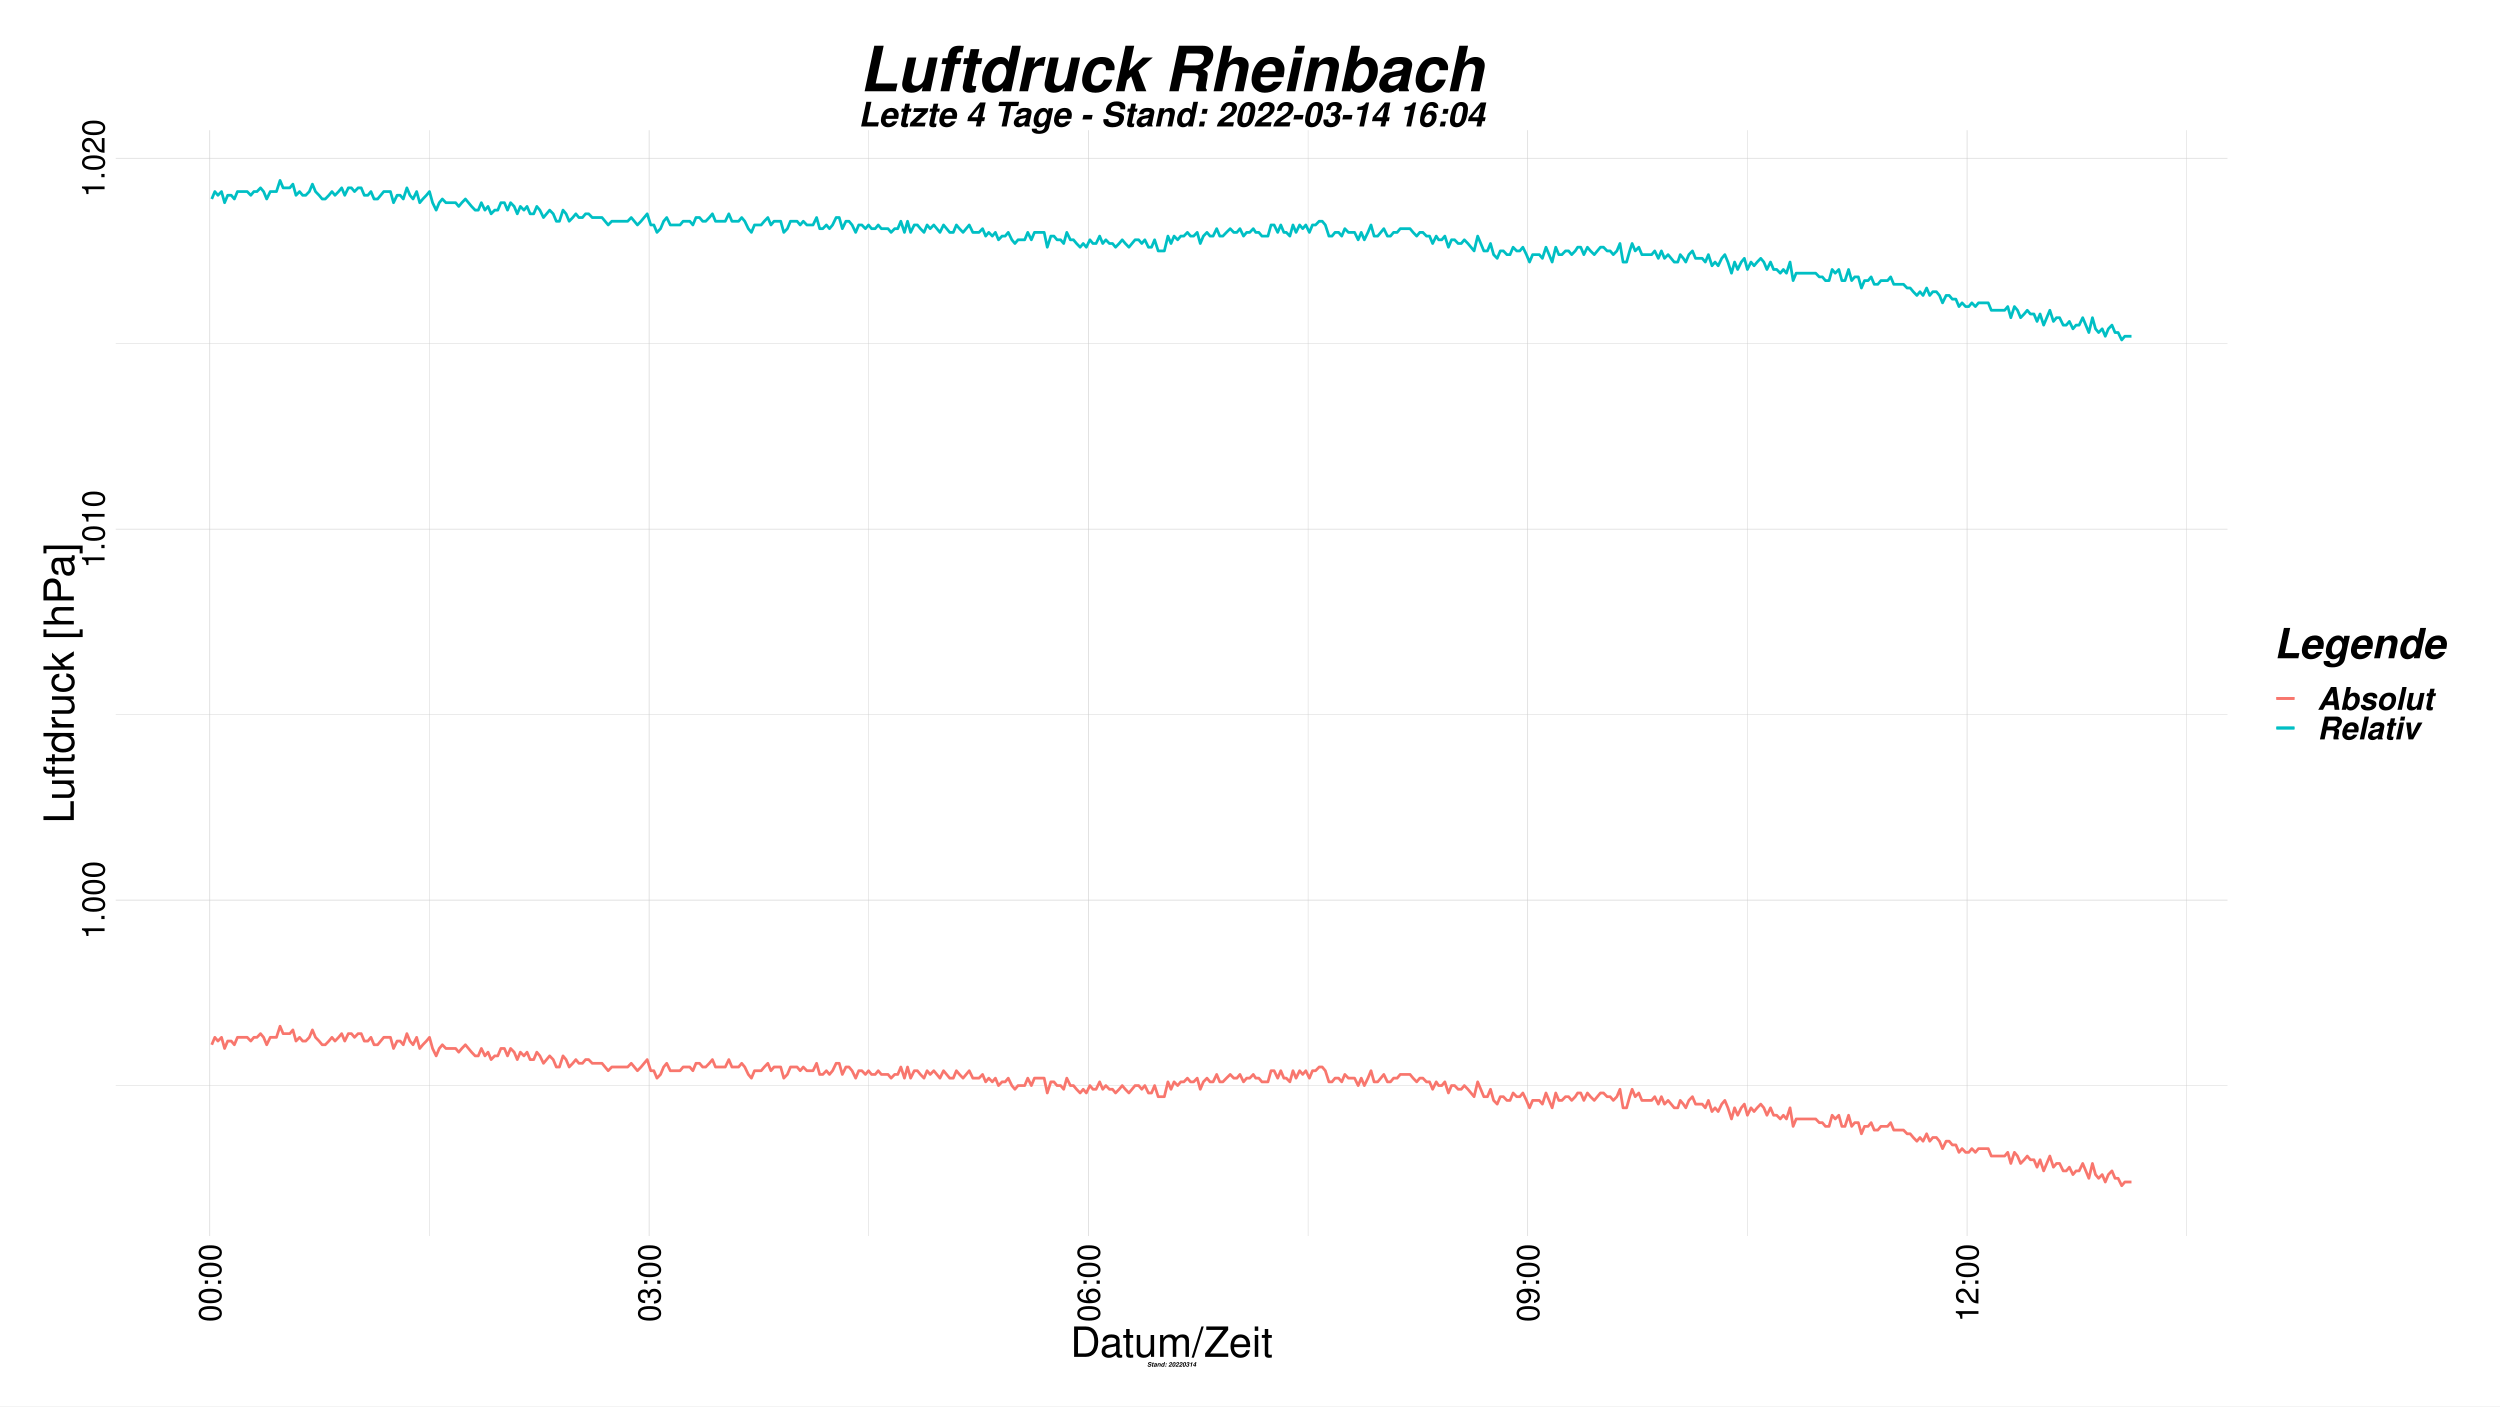
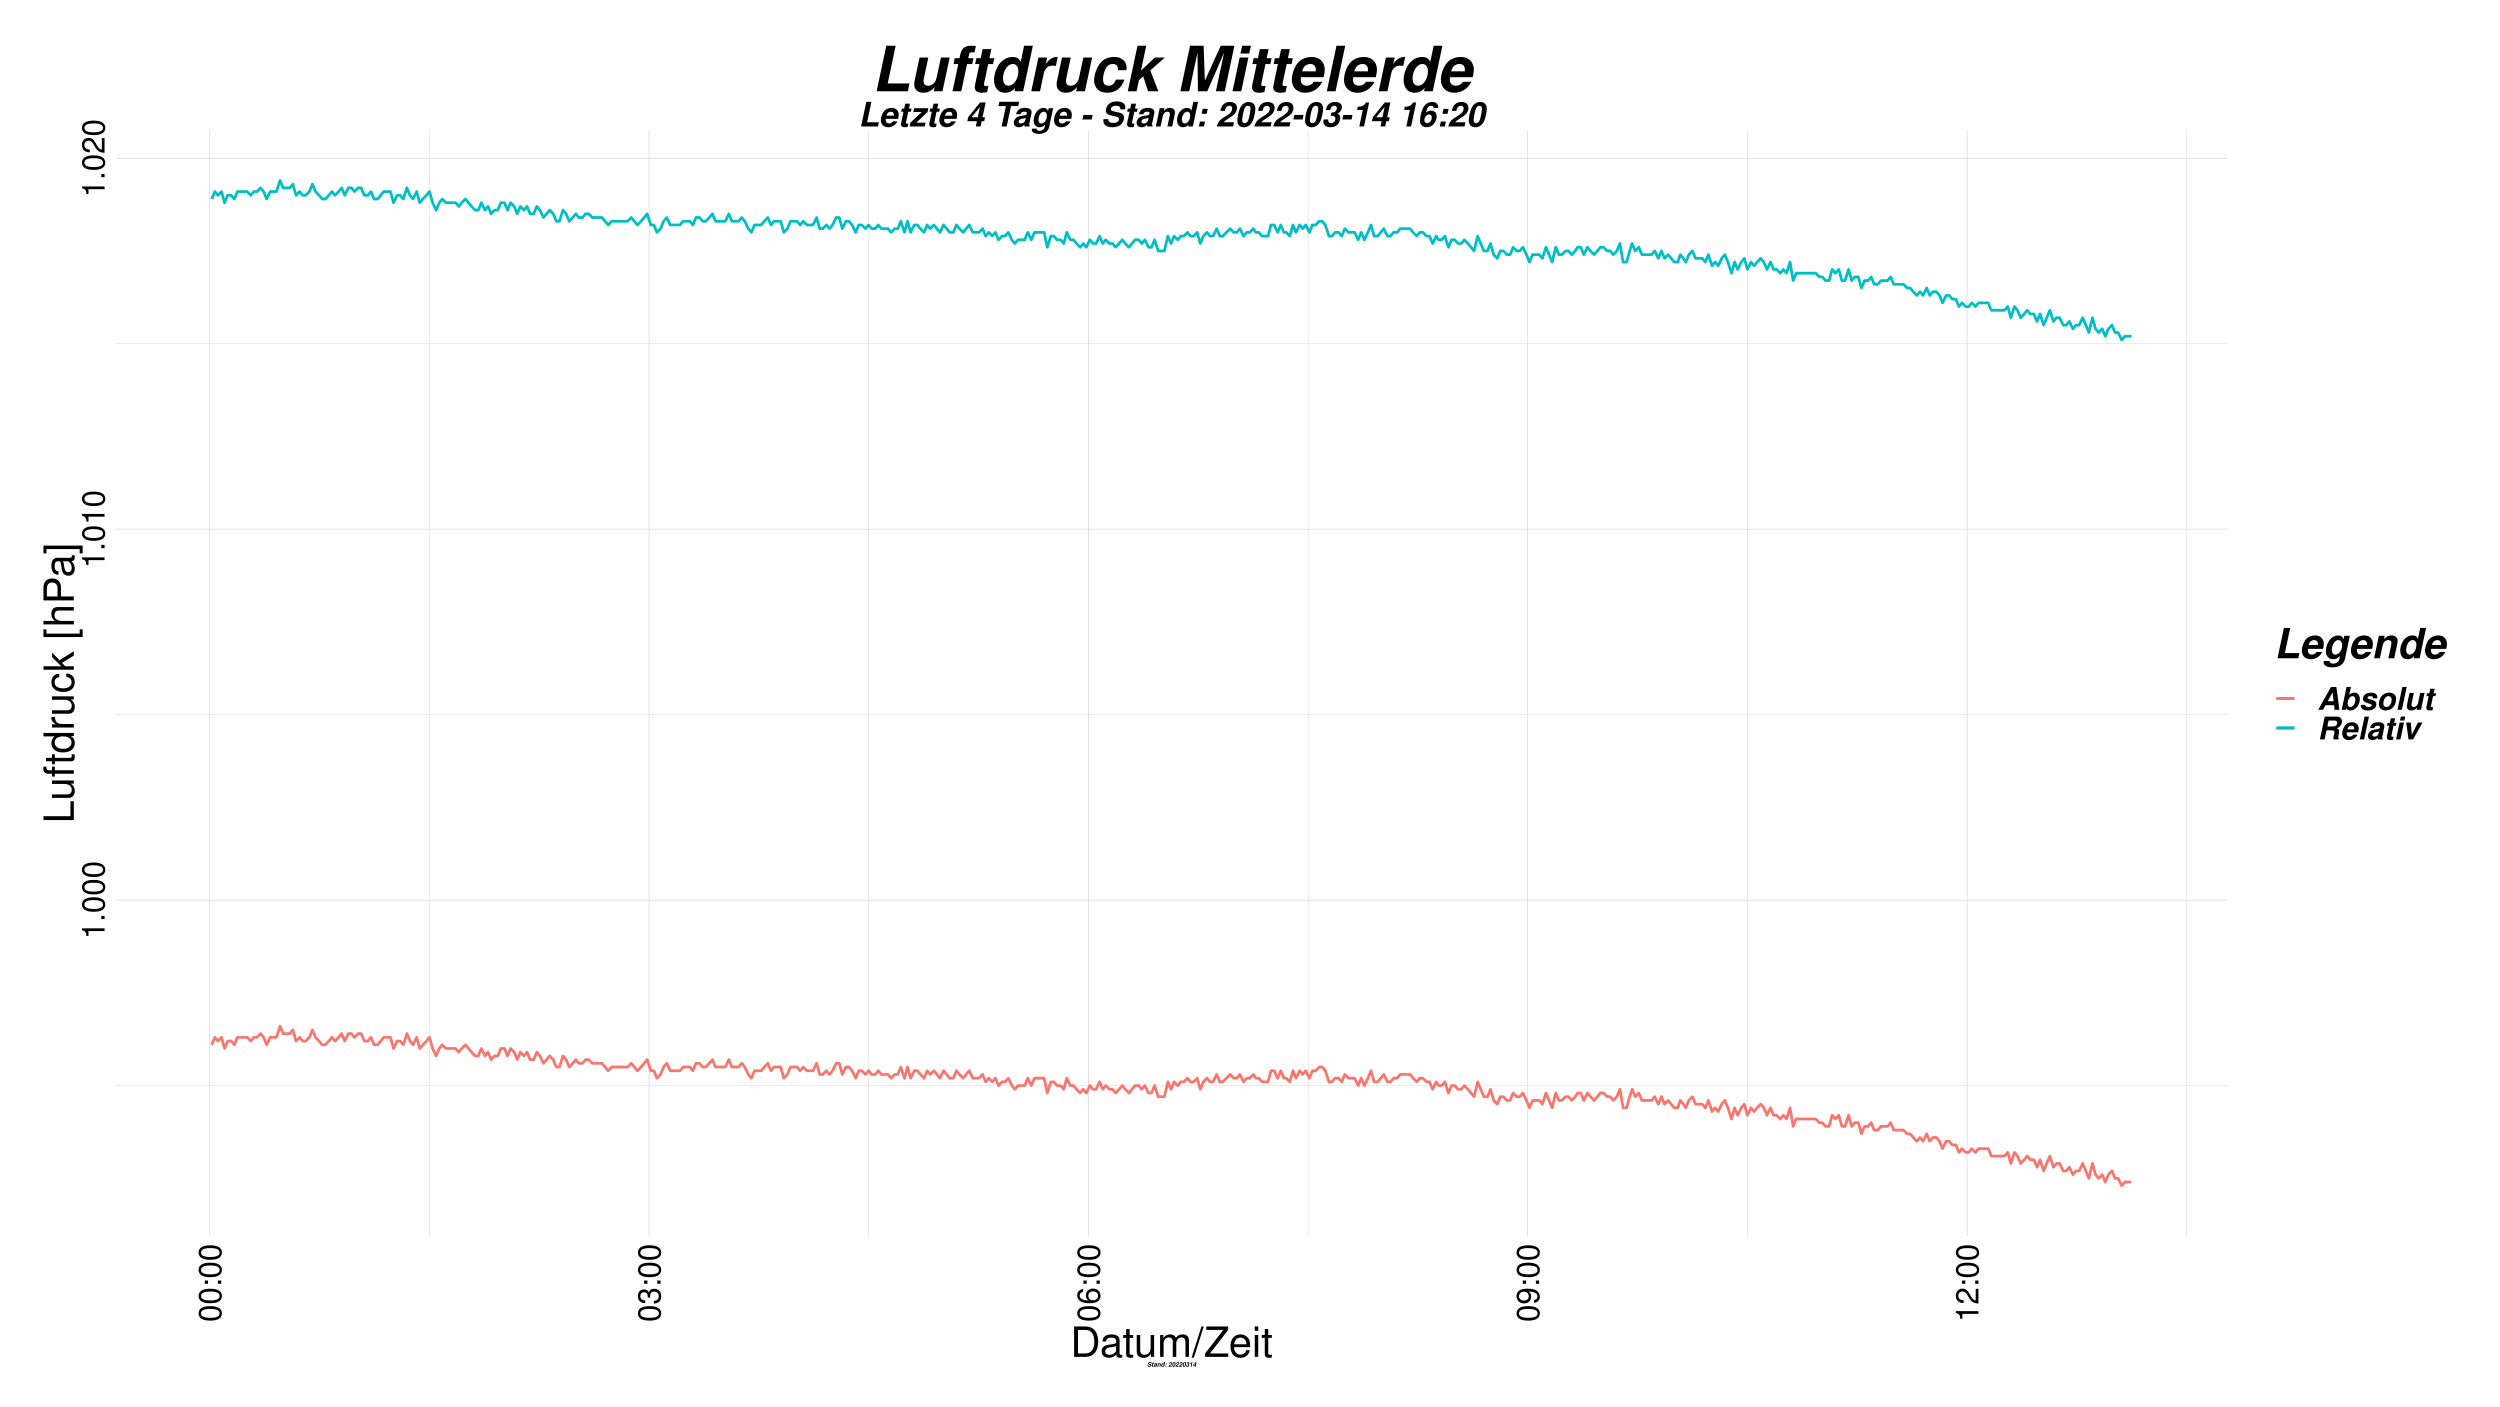
<svg xmlns="http://www.w3.org/2000/svg" class="svglite" width="1920.00pt" height="1080.00pt" viewBox="0 0 1920.00 1080.00">
  <defs>
    <style type="text/css">
    .svglite line, .svglite polyline, .svglite polygon, .svglite path, .svglite rect, .svglite circle {
      fill: none;
      stroke: #000000;
      stroke-linecap: round;
      stroke-linejoin: round;
      stroke-miterlimit: 10.00;
    }
    .svglite text {
      white-space: pre;
    }
  </style>
  </defs>
  <rect width="100%" height="100%" style="stroke: none; fill: #FFFFFF;" />
  <defs>
    <clipPath id="cpMC4wMHwxOTIwLjAwfDAuMDB8MTA4MC4wMA==">
      <rect x="0.00" y="0.00" width="1920.00" height="1080.00" />
    </clipPath>
  </defs>
  <g clip-path="url(#cpMC4wMHwxOTIwLjAwfDAuMDB8MTA4MC4wMA==)">
</g>
  <defs>
    <clipPath id="cpODguOTB8MTcxMC43MHw5OS45OHw5NDkuMjQ=">
      <rect x="88.90" y="99.98" width="1621.80" height="849.26" />
    </clipPath>
  </defs>
  <g clip-path="url(#cpODguOTB8MTcxMC43MHw5OS45OHw5NDkuMjQ=)">
    <polyline points="88.90,833.72 1710.70,833.72 " style="stroke-width: 0.32; stroke: #CCCCCC; stroke-linecap: butt;" />
    <polyline points="88.90,548.83 1710.70,548.83 " style="stroke-width: 0.32; stroke: #CCCCCC; stroke-linecap: butt;" />
    <polyline points="88.90,263.93 1710.70,263.93 " style="stroke-width: 0.32; stroke: #CCCCCC; stroke-linecap: butt;" />
    <polyline points="329.82,949.24 329.82,99.98 " style="stroke-width: 0.32; stroke: #CCCCCC; stroke-linecap: butt;" />
    <polyline points="667.21,949.24 667.21,99.98 " style="stroke-width: 0.32; stroke: #CCCCCC; stroke-linecap: butt;" />
    <polyline points="1004.61,949.24 1004.61,99.98 " style="stroke-width: 0.32; stroke: #CCCCCC; stroke-linecap: butt;" />
    <polyline points="1342.01,949.24 1342.01,99.98 " style="stroke-width: 0.32; stroke: #CCCCCC; stroke-linecap: butt;" />
    <polyline points="1679.40,949.24 1679.40,99.98 " style="stroke-width: 0.32; stroke: #CCCCCC; stroke-linecap: butt;" />
    <polyline points="88.90,691.27 1710.70,691.27 " style="stroke-width: 0.43; stroke: #CCCCCC; stroke-linecap: butt;" />
    <polyline points="88.90,406.38 1710.70,406.38 " style="stroke-width: 0.43; stroke: #CCCCCC; stroke-linecap: butt;" />
    <polyline points="88.90,121.49 1710.70,121.49 " style="stroke-width: 0.43; stroke: #CCCCCC; stroke-linecap: butt;" />
    <polyline points="161.12,949.24 161.12,99.98 " style="stroke-width: 0.43; stroke: #CCCCCC; stroke-linecap: butt;" />
    <polyline points="498.52,949.24 498.52,99.98 " style="stroke-width: 0.43; stroke: #CCCCCC; stroke-linecap: butt;" />
    <polyline points="835.91,949.24 835.91,99.98 " style="stroke-width: 0.43; stroke: #CCCCCC; stroke-linecap: butt;" />
    <polyline points="1173.31,949.24 1173.31,99.98 " style="stroke-width: 0.43; stroke: #CCCCCC; stroke-linecap: butt;" />
    <polyline points="1510.71,949.24 1510.71,99.98 " style="stroke-width: 0.43; stroke: #CCCCCC; stroke-linecap: butt;" />
    <polyline points="162.62,152.83 164.99,147.13 167.37,149.98 170.12,147.13 172.49,155.68 174.86,149.98 177.61,149.98 179.99,152.83 182.36,147.13 185.11,147.13 187.49,147.13 189.86,147.13 192.61,149.98 194.98,147.13 197.36,147.13 200.08,144.28 202.45,147.13 204.82,152.83 207.57,147.13 209.95,147.13 212.32,147.13 215.07,138.58 217.45,144.28 219.82,144.28 222.57,144.28 224.94,141.43 227.32,149.98 230.07,147.13 232.44,149.98 234.82,149.98 237.56,147.13 239.94,141.43 242.31,147.13 245.06,149.98 247.44,152.83 249.81,152.83 252.56,149.98 254.93,147.13 257.28,149.98 260.03,147.13 262.40,144.28 264.77,149.98 267.52,144.28 269.90,144.28 272.27,147.13 275.02,144.28 277.40,144.28 279.77,149.98 282.52,149.98 284.89,147.13 287.27,152.83 290.02,152.83 292.39,149.98 294.73,147.13 297.48,147.13 299.86,147.13 302.23,155.68 304.98,149.98 307.36,149.98 309.73,152.83 312.48,144.28 314.85,149.98 317.23,152.83 319.98,147.13 322.35,155.68 324.73,152.83 327.47,149.98 329.85,147.13 332.22,155.68 334.97,161.38 337.35,155.68 339.72,152.83 342.47,155.68 344.84,155.68 347.22,155.68 349.94,155.68 352.31,158.53 354.68,155.68 357.43,152.83 359.81,155.68 362.18,158.53 364.93,161.38 367.31,161.38 369.68,155.68 372.43,161.38 374.80,158.53 377.18,164.22 379.93,161.38 382.30,161.38 384.68,155.68 387.39,155.68 389.77,161.38 392.14,155.68 394.89,158.53 397.27,164.22 399.64,158.53 402.39,161.38 404.76,158.53 407.14,164.22 409.89,164.22 412.26,158.53 414.64,161.38 417.38,167.07 419.76,164.22 422.13,161.38 424.88,164.22 427.26,169.92 429.63,169.92 432.38,161.38 434.75,164.22 437.13,169.92 439.88,167.07 442.25,164.22 444.59,167.07 447.34,167.07 449.72,164.22 452.09,164.22 454.84,167.07 457.22,167.07 459.59,167.07 462.34,167.07 464.71,169.92 467.09,172.77 469.84,169.92 472.21,169.92 474.59,169.92 477.33,169.92 479.71,169.92 482.05,169.92 484.80,167.07 487.18,169.92 489.55,172.77 492.30,169.92 494.67,167.07 497.05,164.22 499.80,172.77 502.17,172.77 504.55,178.47 507.29,175.62 509.67,169.92 512.04,167.07 514.79,172.77 517.17,172.77 519.51,172.77 522.26,172.77 524.63,169.92 527.01,169.92 529.76,169.92 532.13,172.77 534.50,167.07 537.25,167.07 539.63,169.92 542.00,169.92 544.75,167.07 547.13,164.22 549.50,169.92 552.25,169.92 554.62,169.92 557.00,169.92 559.75,164.22 562.12,169.92 564.50,169.92 567.24,169.92 569.62,167.07 571.99,169.92 574.71,175.62 577.09,178.47 579.46,172.77 582.21,172.77 584.58,172.77 586.96,169.92 589.71,167.07 592.08,172.77 594.46,169.92 597.20,169.92 599.58,169.92 601.95,178.47 604.70,175.62 607.08,169.92 609.45,169.92 612.17,169.92 614.54,172.77 616.92,169.92 619.67,172.77 622.04,172.77 624.41,172.77 627.16,167.07 629.54,175.62 631.91,175.62 634.66,172.77 637.04,175.62 639.41,172.77 642.16,167.07 644.53,167.07 646.91,175.62 649.66,169.92 652.03,169.92 654.41,172.77 657.15,178.47 659.53,172.77 661.90,172.77 664.65,175.62 667.03,172.77 669.37,175.62 672.12,175.62 674.49,172.77 676.87,175.62 679.62,175.62 681.99,175.62 684.36,178.47 687.11,175.62 689.49,175.62 691.86,169.92 694.61,178.47 696.99,169.92 699.36,178.47 702.17,172.77 704.55,172.77 706.89,175.62 709.64,178.47 712.01,172.77 714.39,175.62 717.14,172.77 719.51,175.62 721.88,178.47 724.63,172.77 727.01,175.62 729.38,178.47 732.13,178.47 734.51,172.77 736.88,175.62 739.63,178.47 742.00,175.62 744.38,172.77 747.13,178.47 749.50,178.47 751.88,178.47 754.62,175.62 757.00,181.32 759.37,178.47 762.09,181.32 764.47,178.47 766.84,184.17 769.59,181.32 771.96,181.32 774.34,178.47 777.09,184.17 779.46,187.01 781.84,184.17 784.58,184.17 786.96,184.17 789.33,178.47 792.08,184.17 794.46,178.47 796.83,178.47 799.55,178.47 801.92,178.47 804.30,189.86 807.05,181.32 809.42,181.32 811.79,184.17 814.54,184.17 816.92,187.01 819.29,178.47 822.04,184.17 824.42,184.17 826.79,187.01 829.54,189.86 831.91,187.01 834.29,189.86 837.04,184.17 839.41,187.01 841.79,187.01 844.53,181.32 846.91,187.01 849.28,184.17 852.03,187.01 854.41,187.01 856.75,189.86 859.50,187.01 861.87,184.17 864.25,187.01 867.00,189.86 869.37,187.01 871.74,184.17 874.49,184.17 876.87,187.01 879.24,184.17 881.99,189.86 884.37,189.86 886.74,184.17 889.49,192.71 891.86,192.71 894.21,192.71 896.96,181.32 899.33,187.01 901.70,181.32 904.45,184.17 906.83,181.32 909.20,181.32 911.95,178.47 914.33,181.32 916.70,181.32 919.45,178.47 921.82,187.01 924.20,181.32 926.95,178.47 929.32,181.32 931.66,181.32 934.41,175.62 936.79,181.32 939.16,181.32 941.91,178.47 944.79,175.62 947.53,178.47 949.91,178.47 952.28,175.62 955.03,181.32 957.41,178.47 959.78,178.47 962.53,175.62 964.40,178.47 966.78,178.47 969.15,181.32 971.03,181.32 973.78,181.32 976.15,172.77 978.52,172.77 981.27,178.47 983.65,172.77 986.02,178.47 987.87,178.47 990.61,181.32 992.99,172.77 995.36,178.47 998.11,172.77 1000.49,175.62 1002.86,172.77 1005.61,178.47 1007.98,172.77 1010.36,172.77 1013.11,169.92 1015.48,169.92 1017.86,172.77 1020.61,181.32 1022.98,181.32 1025.32,178.47 1028.07,178.47 1030.45,181.32 1032.82,175.62 1035.57,178.47 1037.94,178.47 1040.32,178.47 1043.07,184.17 1045.44,178.47 1047.82,184.17 1050.57,178.47 1052.94,172.77 1055.31,181.32 1058.06,181.32 1060.44,178.47 1062.78,175.62 1065.53,181.32 1067.90,181.32 1070.28,178.47 1073.03,178.47 1075.40,175.62 1077.78,175.62 1080.52,175.62 1082.90,175.62 1085.27,178.47 1088.02,181.32 1090.40,178.47 1092.77,178.47 1095.52,181.32 1097.89,181.32 1100.27,187.01 1103.02,181.32 1104.89,184.17 1107.27,184.17 1109.64,181.32 1112.39,189.86 1114.76,184.17 1117.14,184.17 1119.86,187.01 1122.23,187.01 1124.60,184.17 1127.35,187.01 1129.73,189.86 1132.10,192.71 1134.85,181.32 1137.23,187.01 1139.60,192.71 1142.35,192.71 1144.72,187.01 1147.10,195.56 1149.85,198.41 1152.22,192.71 1154.60,192.71 1157.31,195.56 1159.69,195.56 1162.06,189.86 1164.81,192.71 1167.19,192.71 1169.56,189.86 1172.31,195.56 1174.68,201.26 1177.06,195.56 1179.81,195.56 1182.18,195.56 1184.56,198.41 1187.30,189.86 1189.68,195.56 1192.05,201.26 1194.80,189.86 1197.18,195.56 1199.55,195.56 1202.30,192.71 1204.67,192.71 1207.05,195.56 1209.80,192.71 1211.64,189.86 1214.01,189.86 1216.39,195.56 1219.14,189.86 1221.51,192.71 1224.39,195.56 1226.76,192.71 1229.14,189.86 1231.51,189.86 1234.26,192.71 1236.63,192.71 1239.01,195.56 1241.76,192.71 1244.13,187.01 1246.51,201.26 1249.22,201.26 1251.60,192.71 1253.47,187.01 1255.85,192.71 1258.60,189.86 1260.97,195.56 1263.34,195.56 1266.09,195.56 1268.47,195.56 1270.84,192.71 1273.59,198.41 1275.96,192.71 1278.34,198.41 1281.09,195.56 1283.46,198.41 1285.81,201.26 1288.55,201.26 1290.43,195.56 1292.80,198.41 1294.68,201.26 1297.05,195.56 1299.80,192.71 1302.18,198.41 1304.55,198.41 1307.30,198.41 1309.67,201.26 1312.05,195.56 1314.80,204.11 1317.17,201.26 1319.55,204.11 1322.29,198.41 1324.67,195.56 1327.04,201.26 1329.79,209.81 1332.17,201.26 1334.54,206.96 1337.29,201.26 1339.66,198.41 1342.01,206.96 1344.76,201.26 1347.13,204.11 1349.50,201.26 1352.25,198.41 1354.63,201.26 1357.00,206.96 1359.75,201.26 1362.13,206.96 1364.50,206.96 1367.25,209.81 1369.62,206.96 1372.00,209.81 1374.75,201.26 1377.12,215.50 1379.46,209.81 1382.21,209.81 1384.59,209.81 1386.96,209.81 1389.71,209.81 1392.09,209.81 1394.46,209.81 1397.21,212.66 1399.58,212.66 1401.96,215.50 1404.71,215.50 1407.08,206.96 1409.46,209.81 1412.20,206.96 1414.58,215.50 1416.95,215.50 1419.70,206.96 1422.08,215.50 1424.45,212.66 1427.20,212.66 1429.57,221.20 1431.95,215.50 1434.70,215.50 1437.04,212.66 1439.41,218.35 1442.16,218.35 1444.54,215.50 1446.91,215.50 1449.66,215.50 1452.04,212.66 1454.41,218.35 1457.16,218.35 1459.53,218.35 1461.91,218.35 1464.66,221.20 1467.03,221.20 1469.41,224.05 1472.15,226.90 1474.53,224.05 1476.90,226.90 1479.65,221.20 1482.03,226.90 1484.40,224.05 1487.15,224.05 1489.52,226.90 1491.87,232.60 1494.62,226.90 1496.99,226.90 1499.36,229.75 1502.11,229.75 1504.49,235.45 1506.86,232.60 1509.61,235.45 1511.99,235.45 1514.36,232.60 1517.11,235.45 1519.48,232.60 1521.86,232.60 1524.61,232.60 1526.98,232.60 1529.32,238.29 1532.07,238.29 1534.45,238.29 1536.82,238.29 1539.57,238.29 1541.95,235.45 1544.32,243.99 1547.07,235.45 1549.44,238.29 1551.82,243.99 1554.57,241.14 1556.94,238.29 1559.32,241.14 1562.06,241.14 1564.44,246.84 1566.78,241.14 1569.53,249.69 1571.91,243.99 1574.28,238.29 1577.03,246.84 1579.40,243.99 1581.78,243.99 1584.53,249.69 1586.90,249.69 1589.27,246.84 1592.02,252.54 1594.40,249.69 1596.77,249.69 1599.52,243.99 1601.90,249.69 1604.24,255.39 1606.99,243.99 1609.36,252.54 1611.74,255.39 1614.49,252.54 1616.86,258.24 1619.23,252.54 1621.98,249.69 1624.36,255.39 1626.73,255.39 1629.48,261.09 1631.86,258.24 1634.23,258.24 1636.98,258.24 " style="stroke-width: 2.13; stroke: #00BFC4; stroke-linecap: butt;" />
    <polyline points="162.62,802.38 164.99,796.68 167.37,799.53 170.12,796.68 172.49,805.23 174.86,799.53 177.61,799.53 179.99,802.38 182.36,796.68 185.11,796.68 187.49,796.68 189.86,796.68 192.61,799.53 194.98,796.68 197.36,796.68 200.08,793.83 202.45,796.68 204.82,802.38 207.57,796.68 209.95,796.68 212.32,796.68 215.07,788.13 217.45,793.83 219.82,793.83 222.57,793.83 224.94,790.98 227.32,799.53 230.07,796.68 232.44,799.53 234.82,799.53 237.56,796.68 239.94,790.98 242.31,796.68 245.06,799.53 247.44,802.38 249.81,802.38 252.56,799.53 254.93,796.68 257.28,799.53 260.03,796.68 262.40,793.83 264.77,799.53 267.52,793.83 269.90,793.83 272.27,796.68 275.02,793.83 277.40,793.83 279.77,799.53 282.52,799.53 284.89,796.68 287.27,802.38 290.02,802.38 292.39,799.53 294.73,796.68 297.48,796.68 299.86,796.68 302.23,805.23 304.98,799.53 307.36,799.53 309.73,802.38 312.48,793.83 314.85,799.53 317.23,802.38 319.98,796.68 322.35,805.23 324.73,802.38 327.47,799.53 329.85,796.68 332.22,805.23 334.97,810.92 337.35,805.23 339.72,802.38 342.47,805.23 344.84,805.23 347.22,805.23 349.94,805.23 352.31,808.07 354.68,805.23 357.43,802.38 359.81,805.23 362.18,808.07 364.93,810.92 367.31,810.92 369.68,805.23 372.43,810.92 374.80,808.07 377.18,813.77 379.93,810.92 382.30,810.92 384.68,805.23 387.39,805.23 389.77,810.92 392.14,805.23 394.89,808.07 397.27,813.77 399.64,808.07 402.39,810.92 404.76,808.07 407.14,813.77 409.89,813.77 412.26,808.07 414.64,810.92 417.38,816.62 419.76,813.77 422.13,810.92 424.88,813.77 427.26,819.47 429.63,819.47 432.38,810.92 434.75,813.77 437.13,819.47 439.88,816.62 442.25,813.77 444.59,816.62 447.34,816.62 449.72,813.77 452.09,813.77 454.84,816.62 457.22,816.62 459.59,816.62 462.34,816.62 464.71,819.47 467.09,822.32 469.84,819.47 472.21,819.47 474.59,819.47 477.33,819.47 479.71,819.47 482.05,819.47 484.80,816.62 487.18,819.47 489.55,822.32 492.30,819.47 494.67,816.62 497.05,813.77 499.80,822.32 502.17,822.32 504.55,828.02 507.29,825.17 509.67,819.47 512.04,816.62 514.79,822.32 517.17,822.32 519.51,822.32 522.26,822.32 524.63,819.47 527.01,819.47 529.76,819.47 532.13,822.32 534.50,816.62 537.25,816.62 539.63,819.47 542.00,819.47 544.75,816.62 547.13,813.77 549.50,819.47 552.25,819.47 554.62,819.47 557.00,819.47 559.75,813.77 562.12,819.47 564.50,819.47 567.24,819.47 569.62,816.62 571.99,819.47 574.71,825.17 577.09,828.02 579.46,822.32 582.21,822.32 584.58,822.32 586.96,819.47 589.71,816.62 592.08,822.32 594.46,819.47 597.20,819.47 599.58,819.47 601.95,828.02 604.70,825.17 607.08,819.47 609.45,819.47 612.17,819.47 614.54,822.32 616.92,819.47 619.67,822.32 622.04,822.32 624.41,822.32 627.16,816.62 629.54,825.17 631.91,825.17 634.66,822.32 637.04,825.17 639.41,822.32 642.16,816.62 644.53,816.62 646.91,825.17 649.66,819.47 652.03,819.47 654.41,822.32 657.15,828.02 659.53,822.32 661.90,822.32 664.65,825.17 667.03,822.32 669.37,825.17 672.12,825.17 674.49,822.32 676.87,825.17 679.62,825.17 681.99,825.17 684.36,828.02 687.11,825.17 689.49,825.17 691.86,819.47 694.61,828.02 696.99,819.47 699.36,828.02 702.17,822.32 704.55,822.32 706.89,825.17 709.64,828.02 712.01,822.32 714.39,825.17 717.14,822.32 719.51,825.17 721.88,828.02 724.63,822.32 727.01,825.17 729.38,828.02 732.13,828.02 734.51,822.32 736.88,825.17 739.63,828.02 742.00,825.17 744.38,822.32 747.13,828.02 749.50,828.02 751.88,828.02 754.62,825.17 757.00,830.87 759.37,828.02 762.09,830.87 764.47,828.02 766.84,833.72 769.59,830.87 771.96,830.87 774.34,828.02 777.09,833.72 779.46,836.56 781.84,833.72 784.58,833.72 786.96,833.72 789.33,828.02 792.08,833.72 794.46,828.02 796.83,828.02 799.55,828.02 801.92,828.02 804.30,839.41 807.05,830.87 809.42,830.87 811.79,833.72 814.54,833.72 816.92,836.56 819.29,828.02 822.04,833.72 824.42,833.72 826.79,836.56 829.54,839.41 831.91,836.56 834.29,839.41 837.04,833.72 839.41,836.56 841.79,836.56 844.53,830.87 846.91,836.56 849.28,833.72 852.03,836.56 854.41,836.56 856.75,839.41 859.50,836.56 861.87,833.72 864.25,836.56 867.00,839.41 869.37,836.56 871.74,833.72 874.49,833.72 876.87,836.56 879.24,833.72 881.99,839.41 884.37,839.41 886.74,833.72 889.49,842.26 891.86,842.26 894.21,842.26 896.96,830.87 899.33,836.56 901.70,830.87 904.45,833.72 906.83,830.87 909.20,830.87 911.95,828.02 914.33,830.87 916.70,830.87 919.45,828.02 921.82,836.56 924.20,830.87 926.95,828.02 929.32,830.87 931.66,830.87 934.41,825.17 936.79,830.87 939.16,830.87 941.91,828.02 944.79,825.17 947.53,828.02 949.91,828.02 952.28,825.17 955.03,830.87 957.41,828.02 959.78,828.02 962.53,825.17 964.40,828.02 966.78,828.02 969.15,830.87 971.03,830.87 973.78,830.87 976.15,822.32 978.52,822.32 981.27,828.02 983.65,822.32 986.02,828.02 987.87,828.02 990.61,830.87 992.99,822.32 995.36,828.02 998.11,822.32 1000.49,825.17 1002.86,822.32 1005.61,828.02 1007.98,822.32 1010.36,822.32 1013.11,819.47 1015.48,819.47 1017.86,822.32 1020.61,830.87 1022.98,830.87 1025.32,828.02 1028.07,828.02 1030.45,830.87 1032.82,825.17 1035.57,828.02 1037.94,828.02 1040.32,828.02 1043.07,833.72 1045.44,828.02 1047.82,833.72 1050.57,828.02 1052.94,822.32 1055.31,830.87 1058.06,830.87 1060.44,828.02 1062.78,825.17 1065.53,830.87 1067.90,830.87 1070.28,828.02 1073.03,828.02 1075.40,825.17 1077.78,825.17 1080.52,825.17 1082.90,825.17 1085.27,828.02 1088.02,830.87 1090.40,828.02 1092.77,828.02 1095.52,830.87 1097.89,830.87 1100.27,836.56 1103.02,830.87 1104.89,833.72 1107.27,833.72 1109.64,830.87 1112.39,839.41 1114.76,833.72 1117.14,833.72 1119.86,836.56 1122.23,836.56 1124.60,833.72 1127.35,836.56 1129.73,839.41 1132.10,842.26 1134.85,830.87 1137.23,836.56 1139.60,842.26 1142.35,842.26 1144.72,836.56 1147.10,845.11 1149.85,847.96 1152.22,842.26 1154.60,842.26 1157.31,845.11 1159.69,845.11 1162.06,839.41 1164.81,842.26 1167.19,842.26 1169.56,839.41 1172.31,845.11 1174.68,850.81 1177.06,845.11 1179.81,845.11 1182.18,845.11 1184.56,847.96 1187.30,839.41 1189.68,845.11 1192.05,850.81 1194.80,839.41 1197.18,845.11 1199.55,845.11 1202.30,842.26 1204.67,842.26 1207.05,845.11 1209.80,842.26 1211.64,839.41 1214.01,839.41 1216.39,845.11 1219.14,839.41 1221.51,842.26 1224.39,845.11 1226.76,842.26 1229.14,839.41 1231.51,839.41 1234.26,842.26 1236.63,842.26 1239.01,845.11 1241.76,842.26 1244.13,836.56 1246.51,850.81 1249.22,850.81 1251.60,842.26 1253.47,836.56 1255.85,842.26 1258.60,839.41 1260.97,845.11 1263.34,845.11 1266.09,845.11 1268.47,845.11 1270.84,842.26 1273.59,847.96 1275.96,842.26 1278.34,847.96 1281.09,845.11 1283.46,847.96 1285.81,850.81 1288.55,850.81 1290.43,845.11 1292.80,847.96 1294.68,850.81 1297.05,845.11 1299.80,842.26 1302.18,847.96 1304.55,847.96 1307.30,847.96 1309.67,850.81 1312.05,845.11 1314.80,853.66 1317.17,850.81 1319.55,853.66 1322.29,847.96 1324.67,845.11 1327.04,850.81 1329.79,859.36 1332.17,850.81 1334.54,856.51 1337.29,850.81 1339.66,847.96 1342.01,856.51 1344.76,850.81 1347.13,853.66 1349.50,850.81 1352.25,847.96 1354.63,850.81 1357.00,856.51 1359.75,850.81 1362.13,856.51 1364.50,856.51 1367.25,859.36 1369.62,856.51 1372.00,859.36 1374.75,850.81 1377.12,865.05 1379.46,859.36 1382.21,859.36 1384.59,859.36 1386.96,859.36 1389.71,859.36 1392.09,859.36 1394.46,859.36 1397.21,862.20 1399.58,862.20 1401.96,865.05 1404.71,865.05 1407.08,856.51 1409.46,859.36 1412.20,856.51 1414.58,865.05 1416.95,865.05 1419.70,856.51 1422.08,865.05 1424.45,862.20 1427.20,862.20 1429.57,870.75 1431.95,865.05 1434.70,865.05 1437.04,862.20 1439.41,867.90 1442.16,867.90 1444.54,865.05 1446.91,865.05 1449.66,865.05 1452.04,862.20 1454.41,867.90 1457.16,867.90 1459.53,867.90 1461.91,867.90 1464.66,870.75 1467.03,870.75 1469.41,873.60 1472.15,876.45 1474.53,873.60 1476.90,876.45 1479.65,870.75 1482.03,876.45 1484.40,873.60 1487.15,873.60 1489.52,876.45 1491.87,882.15 1494.62,876.45 1496.99,876.45 1499.36,879.30 1502.11,879.30 1504.49,885.00 1506.86,882.15 1509.61,885.00 1511.99,885.00 1514.36,882.15 1517.11,885.00 1519.48,882.15 1521.86,882.15 1524.61,882.15 1526.98,882.15 1529.32,887.84 1532.07,887.84 1534.45,887.84 1536.82,887.84 1539.57,887.84 1541.95,885.00 1544.32,893.54 1547.07,885.00 1549.44,887.84 1551.82,893.54 1554.57,890.69 1556.94,887.84 1559.32,890.69 1562.06,890.69 1564.44,896.39 1566.78,890.69 1569.53,899.24 1571.91,893.54 1574.28,887.84 1577.03,896.39 1579.40,893.54 1581.78,893.54 1584.53,899.24 1586.90,899.24 1589.27,896.39 1592.02,902.09 1594.40,899.24 1596.77,899.24 1599.52,893.54 1601.90,899.24 1604.24,904.94 1606.99,893.54 1609.36,902.09 1611.74,904.94 1614.49,902.09 1616.86,907.79 1619.23,902.09 1621.98,899.24 1624.36,904.94 1626.73,904.94 1629.48,910.64 1631.86,907.79 1634.23,907.79 1636.98,907.79 " style="stroke-width: 2.13; stroke: #F8766D; stroke-linecap: butt;" />
  </g>
  <g clip-path="url(#cpMC4wMHwxOTIwLjAwfDAuMDB8MTA4MC4wMA==)">
    <text transform="translate(80.31,691.27) rotate(-90)" text-anchor="middle" style="font-size: 24.00px; font-family: &quot;Nimbus Sans&quot;;" textLength="60.04px" lengthAdjust="spacingAndGlyphs">1.000</text>
    <text transform="translate(80.31,406.38) rotate(-90)" text-anchor="middle" style="font-size: 24.00px; font-family: &quot;Nimbus Sans&quot;;" textLength="60.04px" lengthAdjust="spacingAndGlyphs">1.010</text>
    <text transform="translate(80.31,121.49) rotate(-90)" text-anchor="middle" style="font-size: 24.00px; font-family: &quot;Nimbus Sans&quot;;" textLength="60.04px" lengthAdjust="spacingAndGlyphs">1.020</text>
    <text transform="translate(169.87,955.22) rotate(-90)" text-anchor="end" style="font-size: 24.00px; font-family: &quot;Nimbus Sans&quot;;" textLength="60.04px" lengthAdjust="spacingAndGlyphs">00:00</text>
    <text transform="translate(507.26,955.22) rotate(-90)" text-anchor="end" style="font-size: 24.00px; font-family: &quot;Nimbus Sans&quot;;" textLength="60.04px" lengthAdjust="spacingAndGlyphs">03:00</text>
    <text transform="translate(844.66,955.22) rotate(-90)" text-anchor="end" style="font-size: 24.00px; font-family: &quot;Nimbus Sans&quot;;" textLength="60.04px" lengthAdjust="spacingAndGlyphs">06:00</text>
    <text transform="translate(1182.06,955.22) rotate(-90)" text-anchor="end" style="font-size: 24.00px; font-family: &quot;Nimbus Sans&quot;;" textLength="60.04px" lengthAdjust="spacingAndGlyphs">09:00</text>
    <text transform="translate(1519.45,955.22) rotate(-90)" text-anchor="end" style="font-size: 24.00px; font-family: &quot;Nimbus Sans&quot;;" textLength="60.04px" lengthAdjust="spacingAndGlyphs">12:00</text>
    <text x="899.80" y="1042.07" text-anchor="middle" style="font-size: 32.00px; font-family: &quot;Nimbus Sans&quot;;" textLength="156.49px" lengthAdjust="spacingAndGlyphs">Datum/Zeit</text>
    <text transform="translate(56.70,524.61) rotate(-90)" text-anchor="middle" style="font-size: 32.00px; font-family: &quot;Nimbus Sans&quot;;" textLength="215.24px" lengthAdjust="spacingAndGlyphs">Luftdruck [hPa]</text>
    <text x="1812.36" y="505.57" text-anchor="middle" style="font-size: 32.00px; font-weight: bold; font-style: italic; font-family: &quot;Nimbus Sans&quot;;" textLength="131.59px" lengthAdjust="spacingAndGlyphs">Legende</text>
    <line x1="1748.29" y1="536.37" x2="1762.11" y2="536.37" style="stroke-width: 2.13; stroke: #F8766D; stroke-linecap: butt;" />
    <line x1="1748.29" y1="536.37" x2="1762.11" y2="536.37" style="stroke-width: 2.13; stroke: #F8766D; stroke-linecap: butt;" />
    <line x1="1748.29" y1="559.10" x2="1762.11" y2="559.10" style="stroke-width: 2.13; stroke: #00BFC4; stroke-linecap: butt;" />
    <line x1="1748.29" y1="559.10" x2="1762.11" y2="559.10" style="stroke-width: 2.13; stroke: #00BFC4; stroke-linecap: butt;" />
    <text x="1779.78" y="545.11" style="font-size: 24.00px; font-weight: bold; font-style: italic; font-family: &quot;Nimbus Sans&quot;;" textLength="89.34px" lengthAdjust="spacingAndGlyphs">Absolut</text>
    <text x="1779.78" y="567.84" style="font-size: 24.00px; font-weight: bold; font-style: italic; font-family: &quot;Nimbus Sans&quot;;" textLength="78.70px" lengthAdjust="spacingAndGlyphs">Relativ</text>
-     <text x="899.80" y="97.14" text-anchor="middle" style="font-size: 26.00px; font-weight: bold; font-style: italic; font-family: &quot;Nimbus Sans&quot;;" textLength="482.67px" lengthAdjust="spacingAndGlyphs">Letzte 4 Tage - Stand: 2022-03-14 16:04</text>
-     <text x="899.80" y="70.11" text-anchor="middle" style="font-size: 48.00px; font-weight: bold; font-style: italic; font-family: &quot;Nimbus Sans&quot;;" textLength="480.03px" lengthAdjust="spacingAndGlyphs">Luftdruck Rheinbach</text>
+     <text x="899.80" y="97.14" text-anchor="middle" style="font-size: 26.00px; font-weight: bold; font-style: italic; font-family: &quot;Nimbus Sans&quot;;" textLength="482.67px" lengthAdjust="spacingAndGlyphs">Letzte 4 Tage - Stand: 2022-03-14 16:20</text>
+     <text x="899.80" y="70.11" text-anchor="middle" style="font-size: 48.00px; font-weight: bold; font-style: italic; font-family: &quot;Nimbus Sans&quot;;" textLength="461.36px" lengthAdjust="spacingAndGlyphs">Luftdruck Mittelerde</text>
    <text x="899.80" y="1049.59" text-anchor="middle" style="font-size: 4.80px; font-weight: bold; font-style: italic; font-family: &quot;Nimbus Sans&quot;;" textLength="37.56px" lengthAdjust="spacingAndGlyphs">Stand: 20220314</text>
  </g>
</svg>
